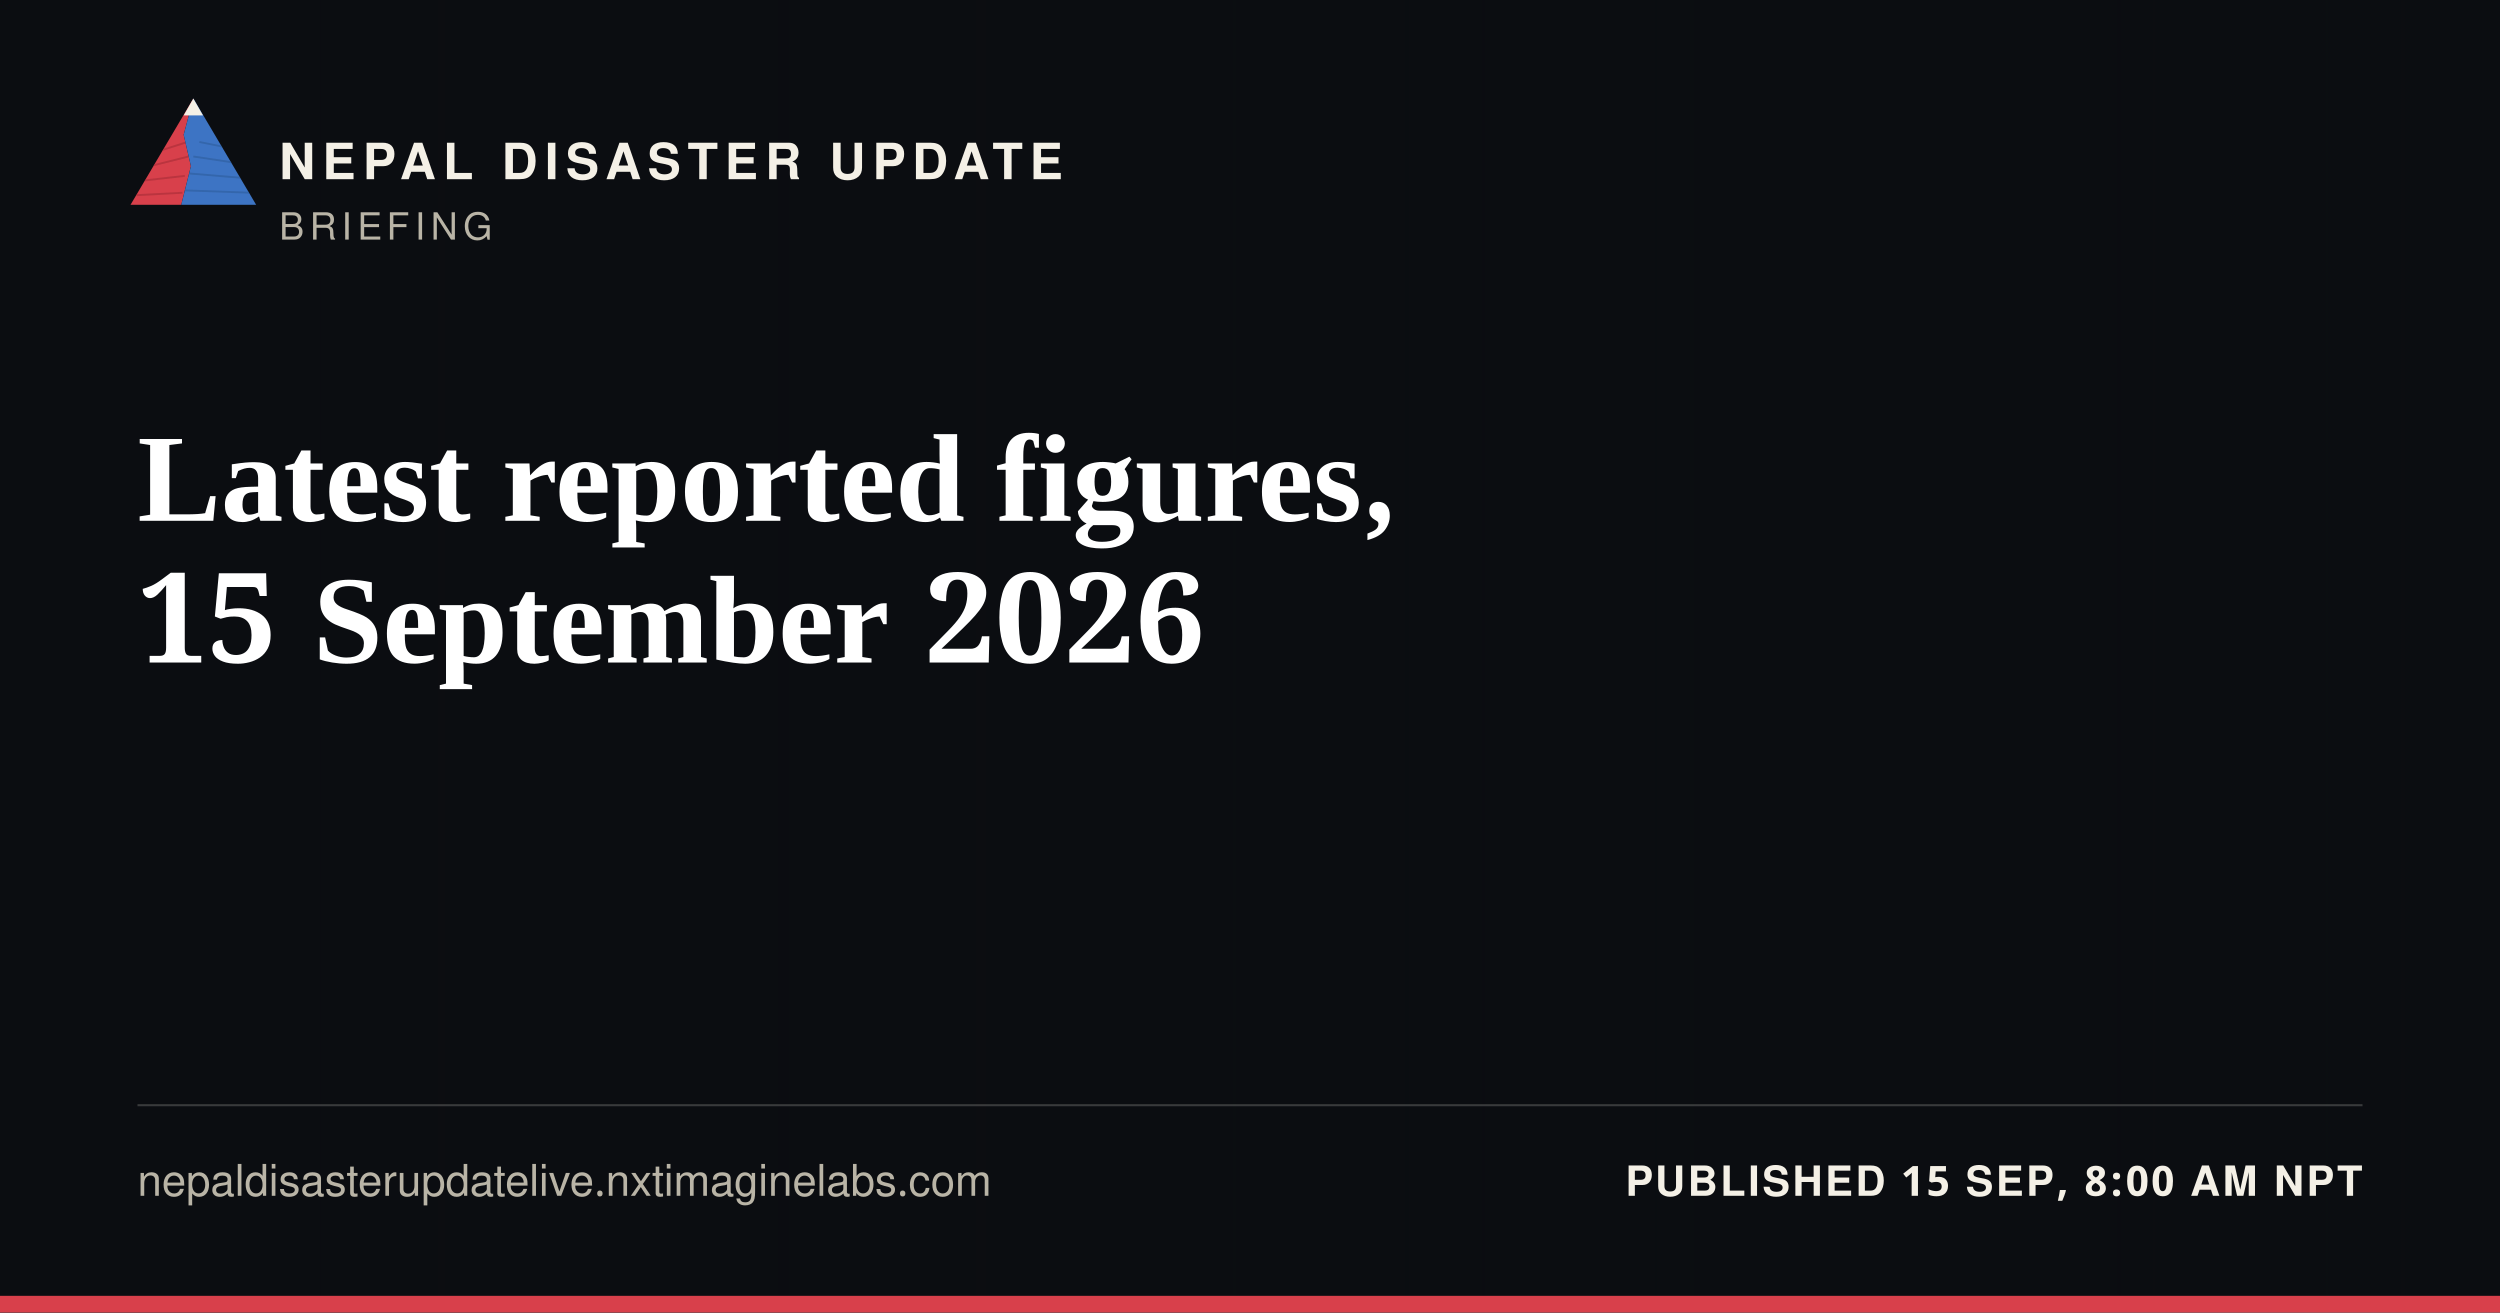
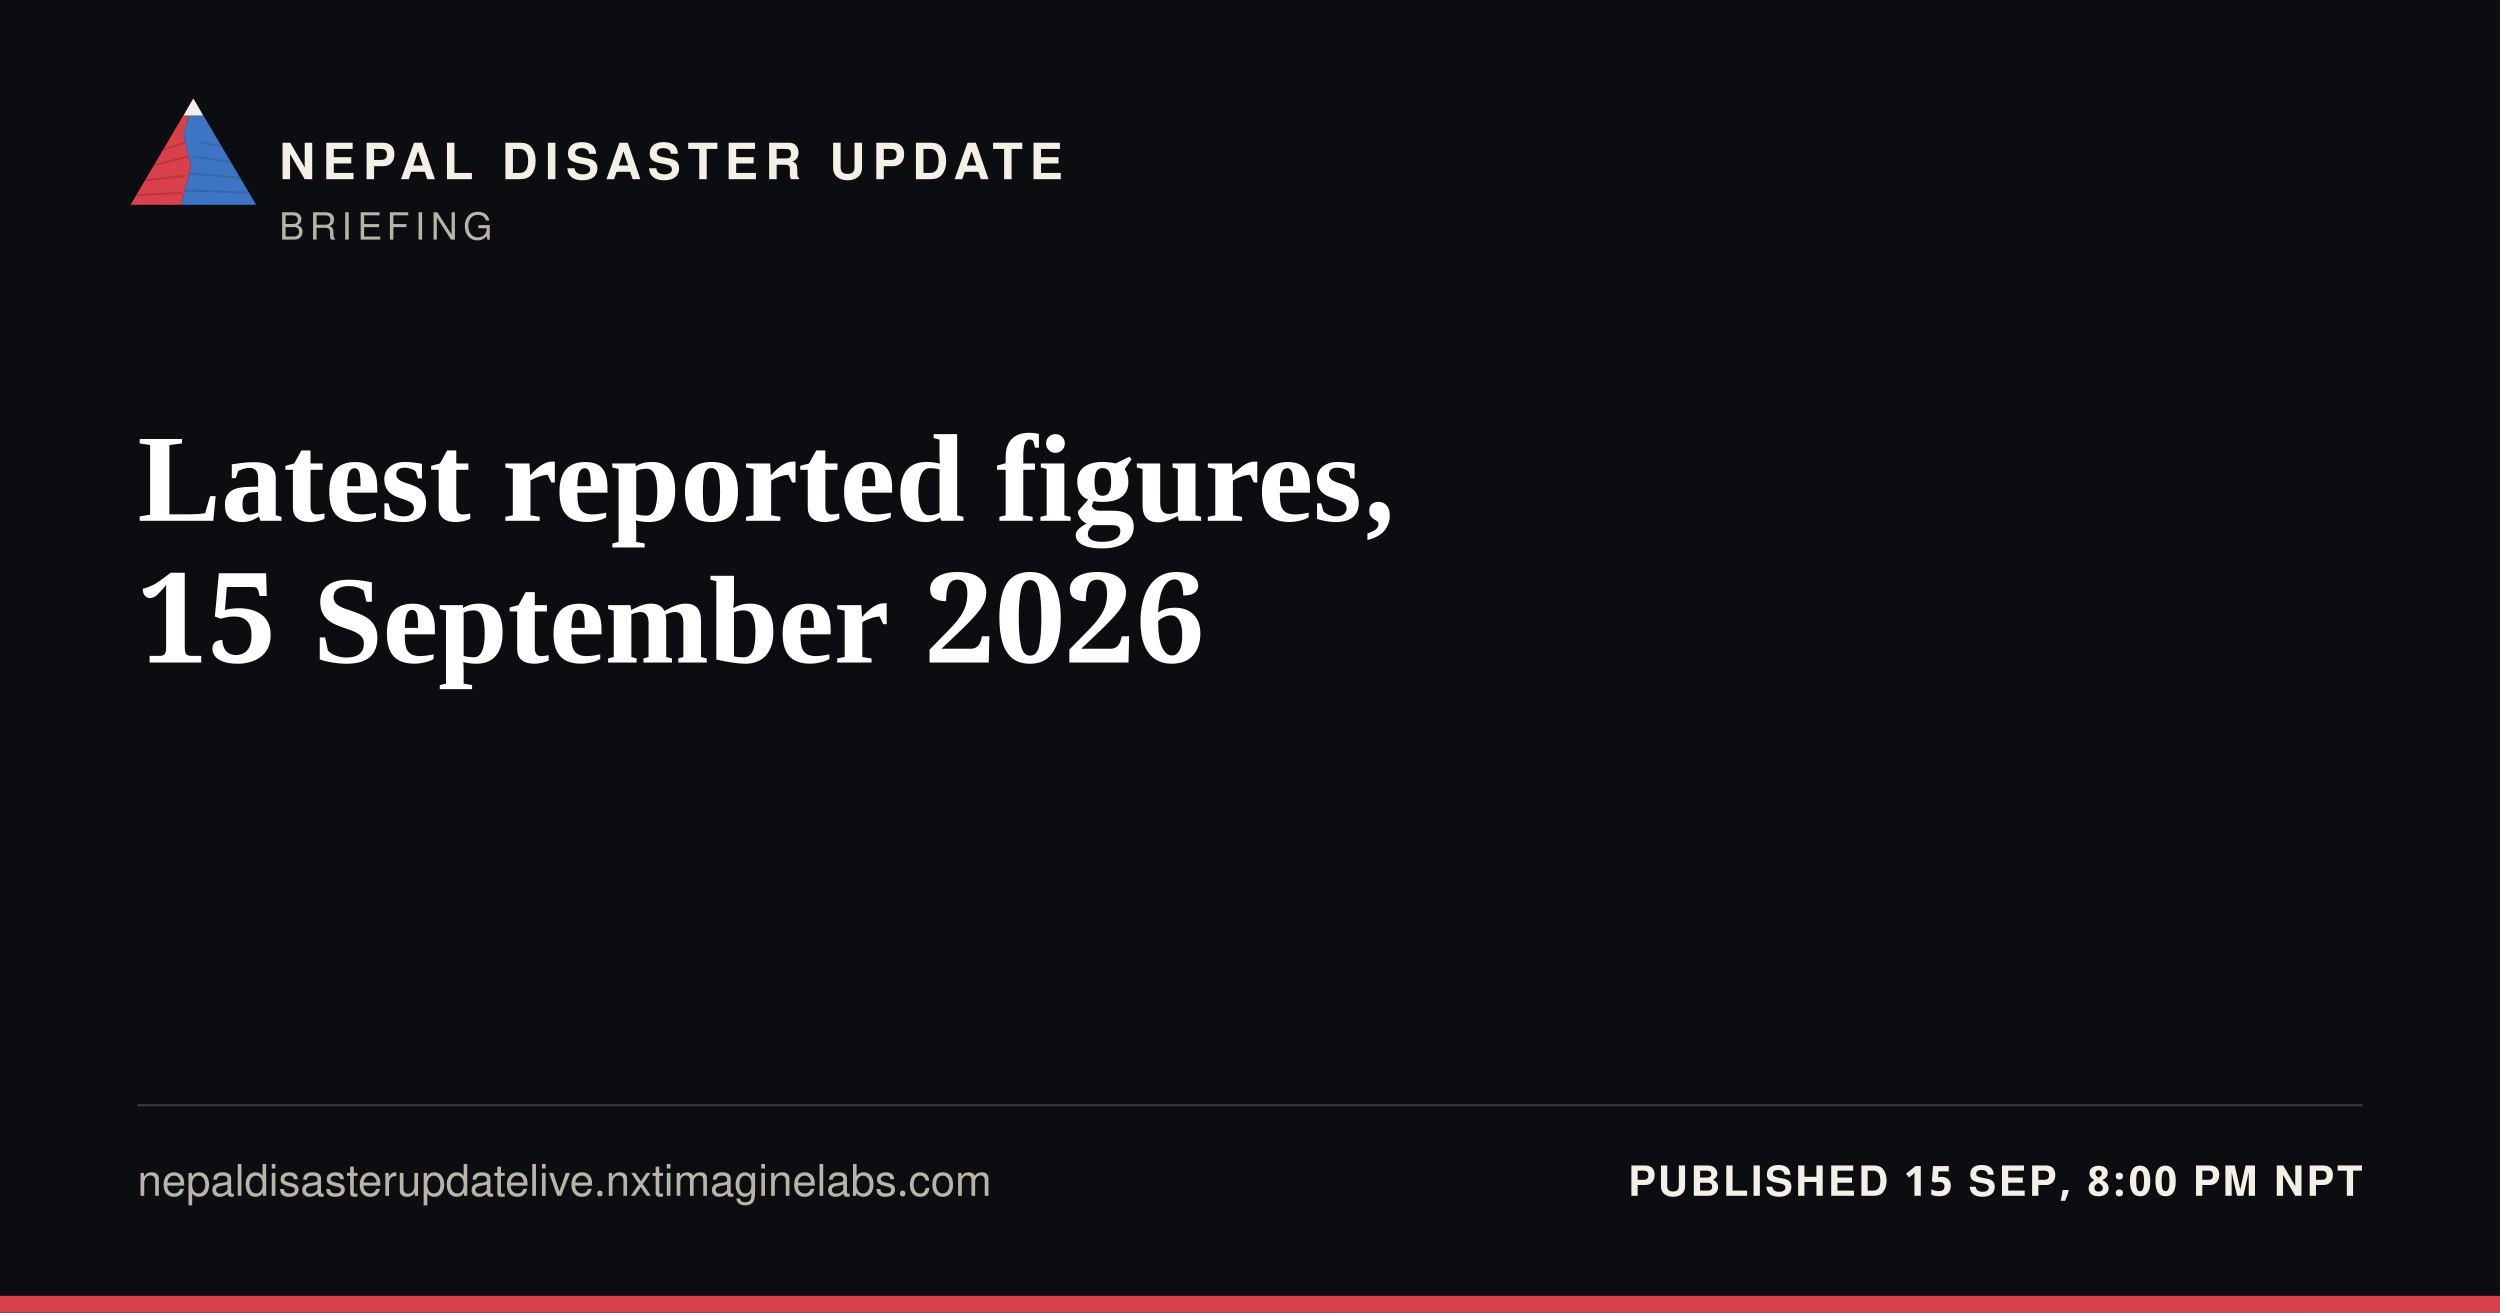
<svg xmlns="http://www.w3.org/2000/svg" width="1200" height="630" viewBox="0 0 1200 630">
  <defs>
    <linearGradient id="pch" x1="0" y1="0" x2="1" y2="0">
      <stop offset="0" stop-color="#0B0D11" stop-opacity="0.94" />
      <stop offset="0.52" stop-color="#0B0D11" stop-opacity="0.72" />
      <stop offset="1" stop-color="#0B0D11" stop-opacity="0.28" />
    </linearGradient>
    <linearGradient id="pcfoot" x1="0" y1="0" x2="0" y2="1">
      <stop offset="0" stop-color="#0B0D11" stop-opacity="0" />
      <stop offset="1" stop-color="#0B0D11" stop-opacity="0.92" />
    </linearGradient>
    <clipPath id="pcclip">
      <rect x="0" y="0" width="1200" height="630" />
    </clipPath>
  </defs>
  <rect width="1200" height="630" fill="#0B0D11" />
  <rect width="1200" height="630" fill="url(#pch)" />
  <g transform="translate(58,38) scale(0.58)">
    <g>
      <defs>
        <clipPath id="ogLpc">
          <polygon points="60,16 52,46 58,72 50,104 8,104" />
        </clipPath>
        <clipPath id="ogRpc">
          <polygon points="60,16 112,104 50,104 58,72 52,46" />
        </clipPath>
      </defs>
      <polygon points="60,16 52,46 58,72 50,104 8,104" fill="#D8404B" />
      <g clip-path="url(#ogLpc)" stroke="#A32A34" stroke-width="1.6" fill="none" opacity="0.55">
        <path d="M30,60 L55,52" />
        <path d="M24,72 L56,64" />
        <path d="M18,84 L53,80" />
        <path d="M13,96 L51,94" />
      </g>
      <polygon points="60,16 112,104 50,104 58,72 52,46" fill="#3D74C4" />
      <g clip-path="url(#ogRpc)" stroke="#2A5793" stroke-width="1.6" fill="none" opacity="0.5">
        <path d="M65,52 L95,58" />
        <path d="M60,64 L100,70" />
        <path d="M56,78 L104,82" />
        <path d="M52,92 L108,94" />
      </g>
      <polygon points="60,16 52,30 68,30" fill="#F4F0E6" />
    </g>
  </g>
  <text x="134" y="86" font-family="'Public Sans', 'Noto Sans Devanagari', 'Helvetica Neue', Helvetica, Arial, sans-serif" font-size="24" font-weight="800" letter-spacing="3.4" fill="#F4F0E6">NEPAL DISASTER UPDATE</text>
  <text x="134" y="115" font-family="'Public Sans', 'Noto Sans Devanagari', 'Helvetica Neue', Helvetica, Arial, sans-serif" font-size="18" letter-spacing="2.6" fill="#B9B4A6">BRIEFING</text>
  <text x="66" y="250" font-family="Newsreader, 'Noto Serif Devanagari', Georgia, 'Times New Roman', serif" font-size="60" font-weight="600" fill="#FFFFFF">Latest reported figures,</text>
  <text x="66" y="318" font-family="Newsreader, 'Noto Serif Devanagari', Georgia, 'Times New Roman', serif" font-size="60" font-weight="600" fill="#FFFFFF">15 September 2026</text>
  <rect x="66" y="530" width="1068" height="1" fill="rgba(244,240,230,0.20)" />
  <text x="66" y="574" font-family="'Public Sans', 'Noto Sans Devanagari', 'Helvetica Neue', Helvetica, Arial, sans-serif" font-size="21" fill="#B9B4A6">nepaldisasterupdatelive.nxtimaginelabs.com</text>
-   <text x="1134" y="574" text-anchor="end" font-family="'Public Sans', 'Noto Sans Devanagari', 'Helvetica Neue', Helvetica, Arial, sans-serif" font-size="20" font-weight="700" letter-spacing="1.2" fill="#F4F0E6">PUBLISHED 15 SEP, 8:00 AM NPT</text>
+   <text x="1134" y="574" text-anchor="end" font-family="'Public Sans', 'Noto Sans Devanagari', 'Helvetica Neue', Helvetica, Arial, sans-serif" font-size="20" font-weight="700" letter-spacing="1.2" fill="#F4F0E6">PUBLISHED 15 SEP, 8:00 PM NPT</text>
  <rect x="0" y="622" width="1200" height="8" fill="#D8404B" />
</svg>
